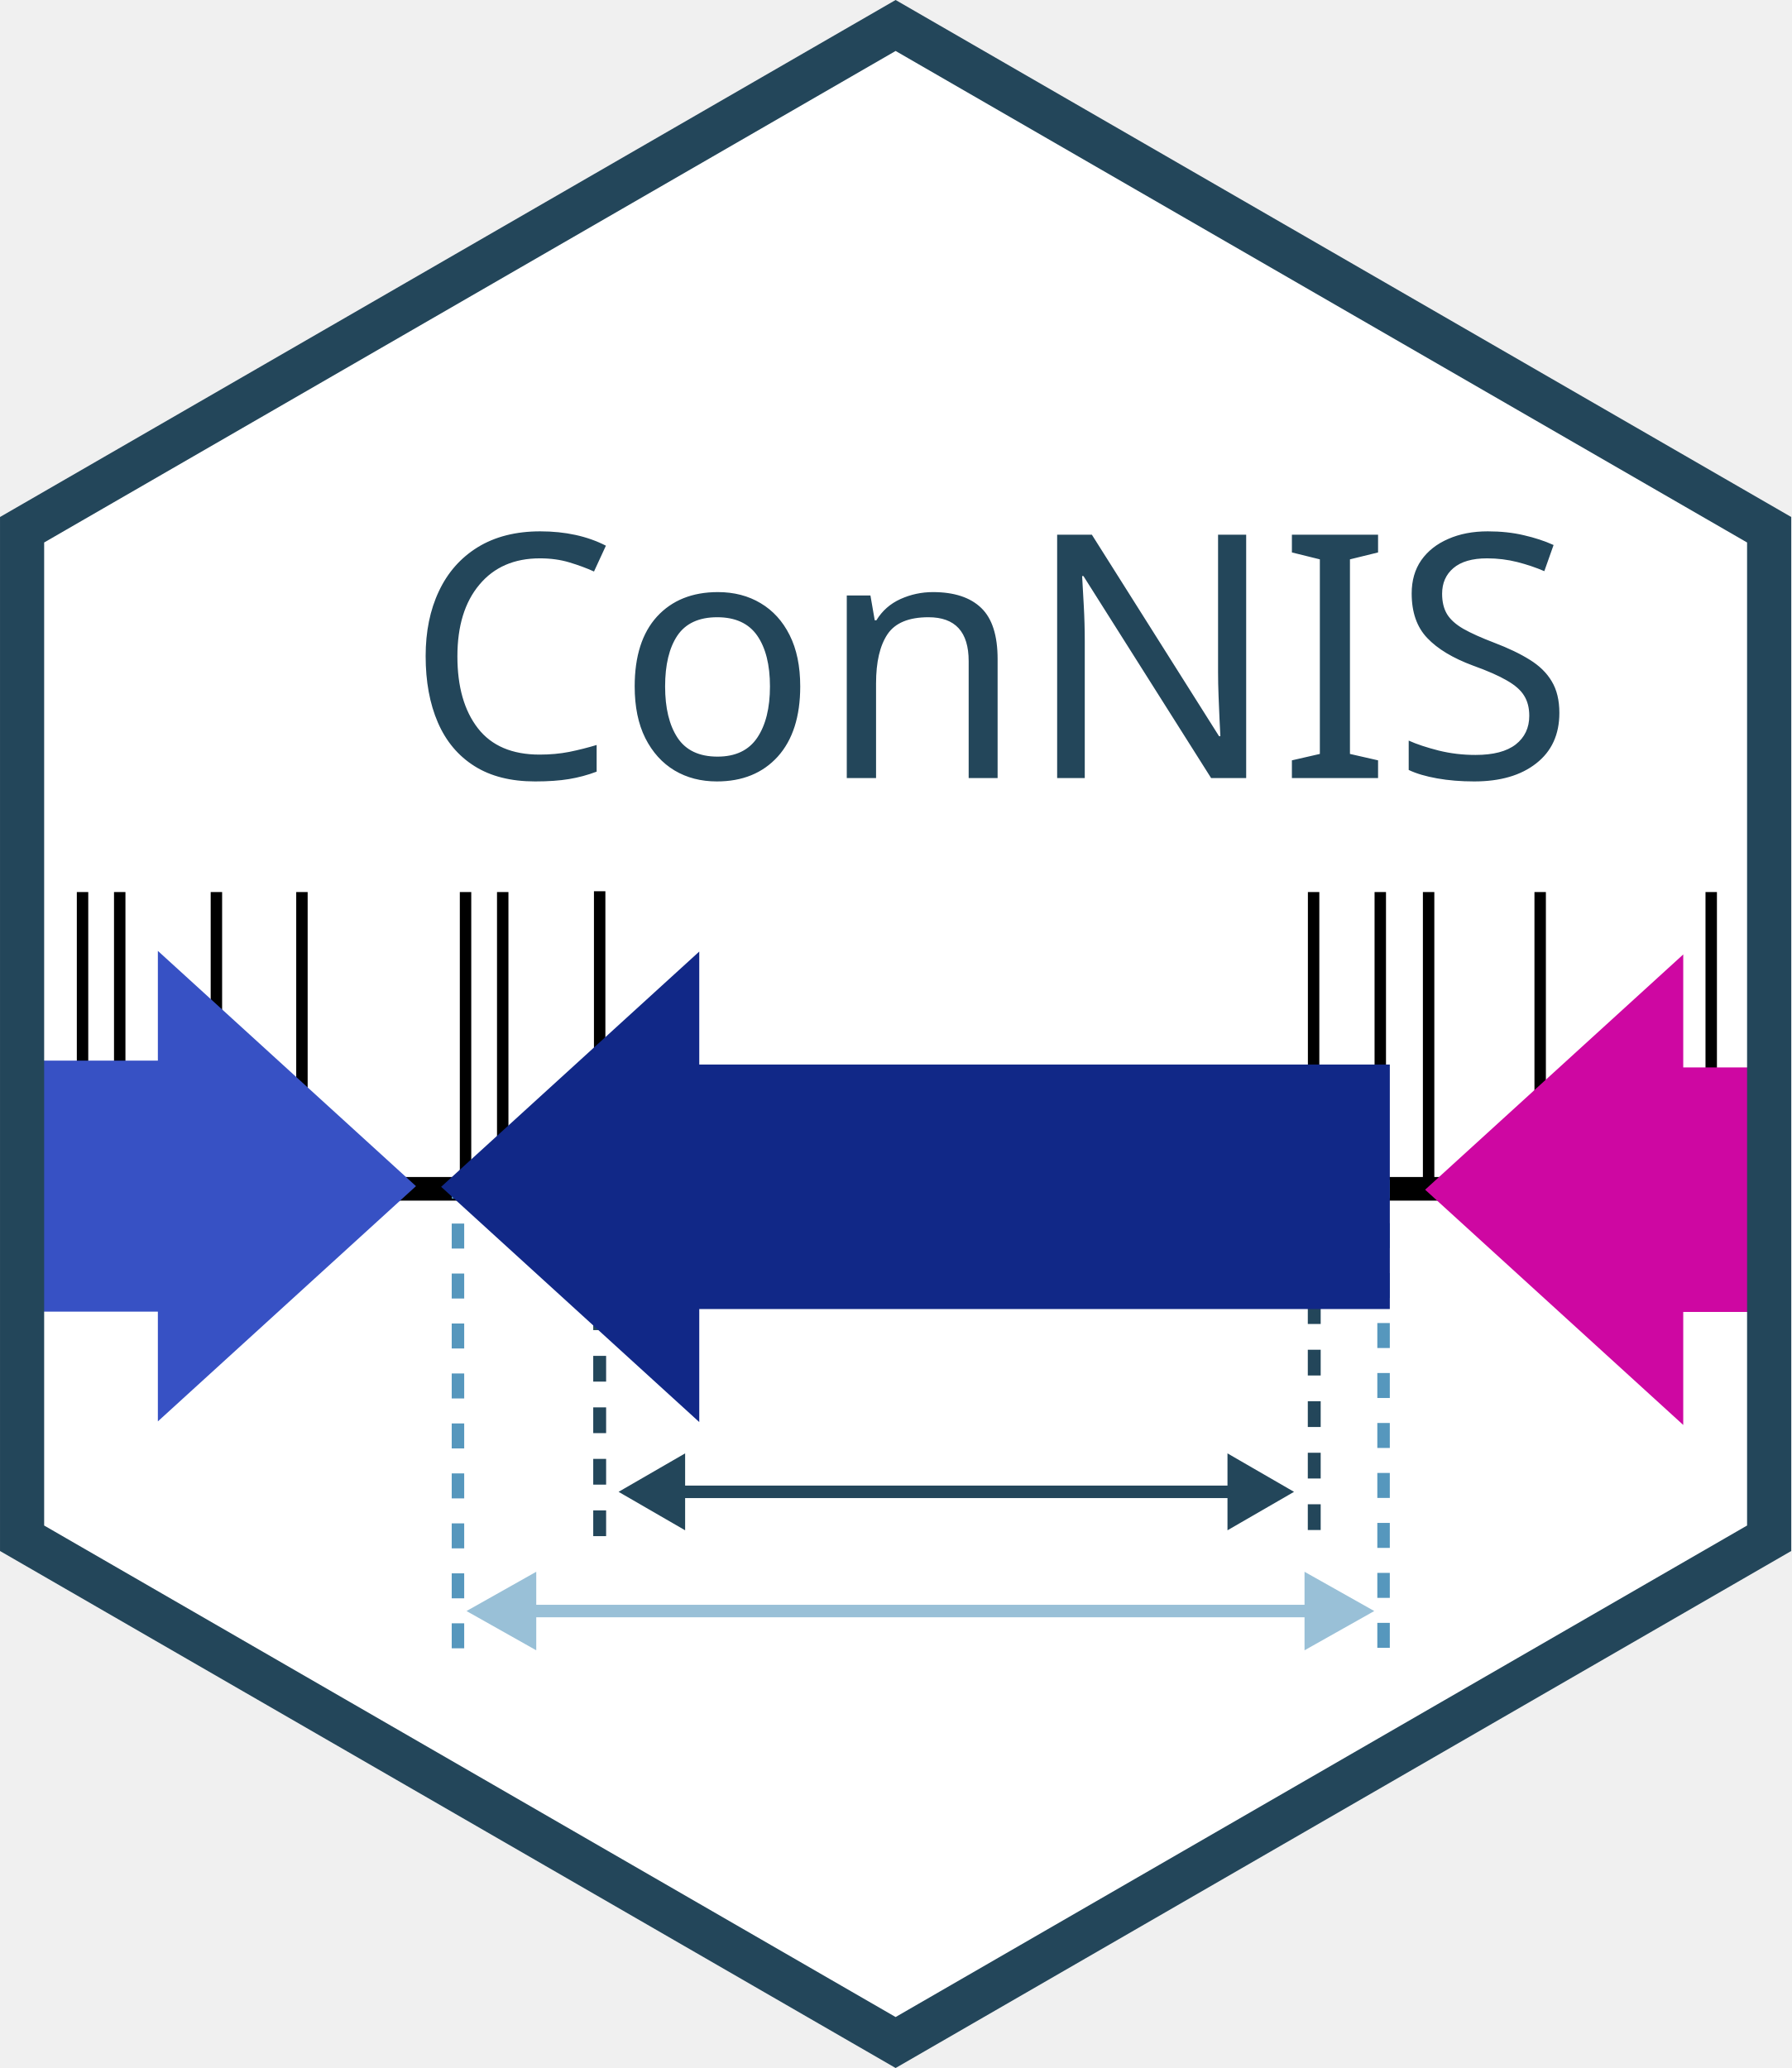
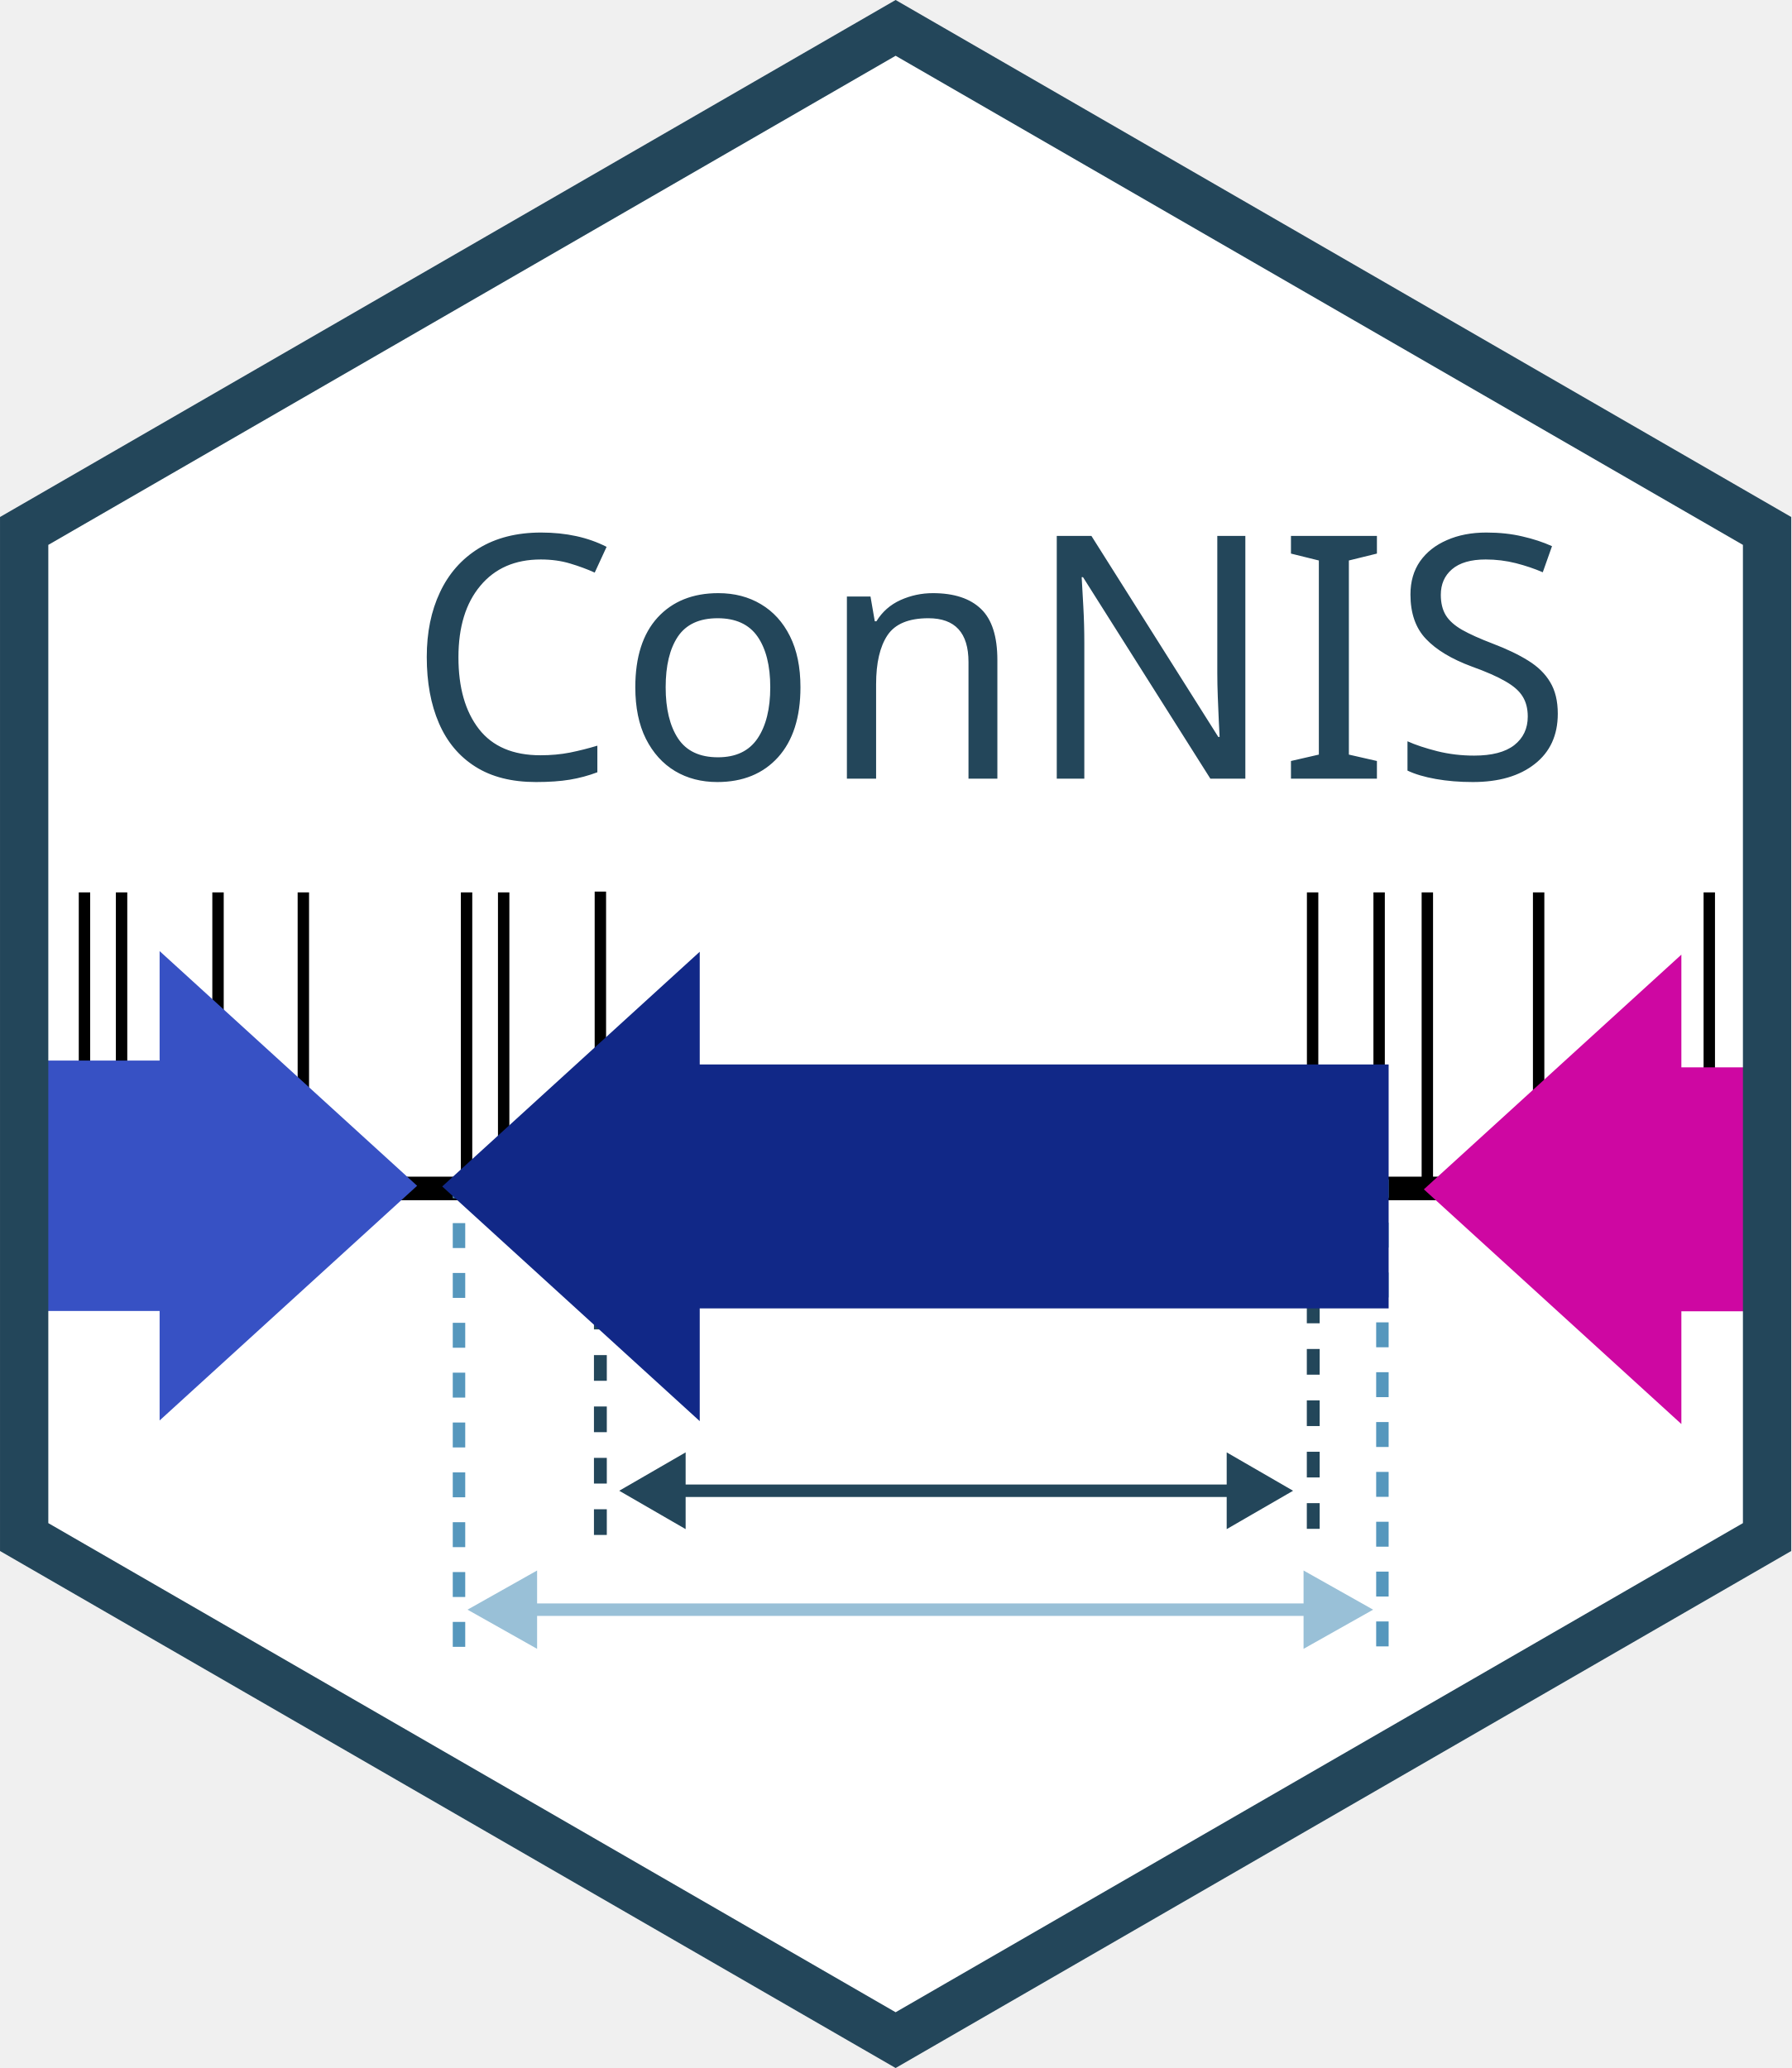
- <svg xmlns="http://www.w3.org/2000/svg" width="167.521mm" height="193.437mm" viewBox="0 0 167.521 193.437" version="1.1" id="svg1">
+ <svg xmlns="http://www.w3.org/2000/svg" width="167.921mm" height="193.898mm" viewBox="0 0 167.921 193.898" version="1.1" id="svg1">
  <defs id="defs1">
    <marker style="overflow:visible" id="Triangle" refX="0" refY="0" orient="auto-start-reverse" markerWidth="1" markerHeight="1" viewBox="0 0 1 1" preserveAspectRatio="xMidYMid">
      <path transform="scale(0.5)" style="fill:context-stroke;fill-rule:evenodd;stroke:context-stroke;stroke-width:1pt" d="M 5.77,0 -2.88,5 V -5 Z" id="path135" />
    </marker>
  </defs>
-   <g id="layer1" transform="translate(-23.81529,-45.67839)">
+   <g id="layer1" transform="translate(-23.61551,-45.4477)">
    <path style="fill:#ffffff;fill-opacity:1;stroke:none;stroke-width:3.141;stroke-dasharray:none;stroke-opacity:1" id="path10" d="m 100.719,164.09 -62.156,35.886 -62.156,-35.886 0,-71.772 62.156,-35.886 62.156,35.886 z" transform="matrix(1.314369,0,0,1.314369,56.89037,-26.11035)" />
    <path style="fill:#26383f;fill-opacity:0;stroke:none;stroke-width:3.141;stroke-dasharray:none;stroke-opacity:1" id="path4" d="m 100.719,164.09 -62.156,35.886 -62.156,-35.886 0,-71.772 62.156,-35.886 62.156,35.886 z" transform="matrix(0.6571844,0,0,0.6571844,82.23313,58.14322)" />
    <g id="g9" style="stroke:#000000;stroke-width:0.813;stroke-dasharray:none;stroke-opacity:1" transform="matrix(1.314369,0,0,1.314369,-22.69482,-104.651)">
      <path style="fill:none;stroke:#000000;stroke-width:0.813;stroke-linecap:butt;stroke-linejoin:miter;stroke-dasharray:none;stroke-opacity:1" d="M 144.976,199.104 V 177.857" id="path5-4-7-7" />
      <path style="fill:none;stroke:#000000;stroke-width:0.813;stroke-linecap:butt;stroke-linejoin:miter;stroke-dasharray:none;stroke-opacity:1" d="M 71.157,199.104 V 177.857" id="path5-4-7-8" />
      <path style="fill:none;stroke:#000000;stroke-width:0.813;stroke-linecap:butt;stroke-linejoin:miter;stroke-dasharray:none;stroke-opacity:1" d="M 128.855,199.104 V 177.857" id="path5-4-7-8-3" />
      <path style="fill:none;stroke:#000000;stroke-width:0.813;stroke-linecap:butt;stroke-linejoin:miter;stroke-dasharray:none;stroke-opacity:1" d="M 133.599,199.104 V 177.857" id="path5-4-7-4" />
      <path style="fill:#a18e5d;fill-opacity:1;stroke:#000000;stroke-width:0.813;stroke-linecap:butt;stroke-linejoin:miter;stroke-dasharray:none;stroke-opacity:1" d="M 157.147,199.104 V 177.857" id="path5-4-7-74" />
      <path style="fill:none;stroke:#000000;stroke-width:0.813;stroke-linecap:butt;stroke-linejoin:miter;stroke-dasharray:none;stroke-opacity:1" d="M 50.784,199.104 V 177.857" id="path5-4-7-563" />
      <path style="fill:none;stroke:#000000;stroke-width:0.813;stroke-linecap:butt;stroke-linejoin:miter;stroke-dasharray:none;stroke-opacity:1" d="M 68.511,199.104 V 177.857" id="path5-4-7-84" />
      <path style="fill:none;stroke:#000000;stroke-width:0.813;stroke-linecap:butt;stroke-linejoin:miter;stroke-dasharray:none;stroke-opacity:1" d="M 78.055,199.047 V 177.8" id="path5-4-7-84-7" />
      <path style="fill:none;stroke:#000000;stroke-width:0.813;stroke-linecap:butt;stroke-linejoin:miter;stroke-dasharray:none;stroke-opacity:1" d="M 41.259,199.104 V 177.857" id="path5-4-7-40" />
      <path style="fill:none;stroke:#000000;stroke-width:0.813;stroke-linecap:butt;stroke-linejoin:miter;stroke-dasharray:none;stroke-opacity:1" d="M 137.038,199.104 V 177.857" id="path5-4-7-75" />
      <path style="fill:none;stroke:#000000;stroke-width:0.813;stroke-linecap:butt;stroke-linejoin:miter;stroke-dasharray:none;stroke-opacity:1" d="M 43.905,199.104 V 177.857" id="path5-4-7-756" />
      <path style="fill:none;stroke:#000000;stroke-width:0.813;stroke-linecap:butt;stroke-linejoin:miter;stroke-dasharray:none;stroke-opacity:1" d="M 56.87,199.104 V 177.857" id="path5-4-7-48" />
    </g>
    <path style="fill:none;stroke:#000000;stroke-width:2.209;stroke-linecap:butt;stroke-linejoin:miter;stroke-dasharray:none;stroke-opacity:1" d="M 26.054,156.878 H 189.853" id="path5" />
    <path style="fill:none;stroke:#23465a;stroke-width:1.205;stroke-linecap:butt;stroke-linejoin:miter;stroke-dasharray:2.409, 2.409;stroke-dashoffset:0;stroke-opacity:1" d="M 146.728,188.793 V 154.526" id="path5-4-7-46" />
    <path style="fill:none;stroke:#23465a;stroke-width:1.205;stroke-linecap:butt;stroke-linejoin:miter;stroke-dasharray:2.409, 2.409;stroke-dashoffset:0;stroke-opacity:1" d="M 79.899,189.366 V 155.098" id="path5-4-7-84-7-1" />
    <path style="fill:none;stroke:#23465a;stroke-width:1.169;stroke-linecap:butt;stroke-linejoin:miter;stroke-dasharray:none;stroke-opacity:1;marker-start:url(#Triangle);marker-end:url(#Triangle)" d="m 85.818,185.222 h 54.868" id="path6" />
    <path style="fill:#000000;fill-opacity:1;stroke:#5697bd;stroke-width:1.168;stroke-linecap:butt;stroke-linejoin:miter;stroke-dasharray:2.337, 2.337;stroke-dashoffset:0;stroke-opacity:1" d="M 153.211,199.814 V 156.031" id="path5-4-7-46-3" />
    <path style="fill:#000000;fill-opacity:1;stroke:#5697bd;stroke-width:1.168;stroke-linecap:butt;stroke-linejoin:miter;stroke-dasharray:2.337, 2.337;stroke-dashoffset:0;stroke-opacity:1" d="M 66.645,199.857 V 156.813" id="path5-4-7-84-7-1-4" />
    <g id="g2" style="fill:#112887;fill-opacity:1" transform="matrix(2.466506,0,0,2.466506,-151.7331,-221.2335)">
      <path style="fill:#112887;fill-opacity:1;stroke:none;stroke-width:1.341;stroke-opacity:1" id="path3" d="m 170.601,58.859 -61.565,35.545 0,-71.09 z" transform="matrix(-0.1589751,0,0,-0.2509988,115.0212,167.9957)" />
      <rect style="fill:#112887;fill-opacity:1;stroke:none;stroke-width:0.339;stroke-opacity:1" id="rect4" width="26.505" height="9.273" x="97.366" y="148.585" />
    </g>
    <g id="g3" style="fill:#ce07a2;fill-opacity:1" transform="matrix(2.466506,0,0,2.466506,-151.7331,-221.2335)">
      <path style="fill:#ce07a2;fill-opacity:1;stroke:none;stroke-width:1.341;stroke-opacity:1" id="path3-1" d="m 170.601,58.859 -61.565,35.545 0,-71.09 z" transform="matrix(-0.1589751,0,0,-0.2509988,152.3309,168.1056)" />
      <rect style="fill:#ce07a2;fill-opacity:1;stroke:none;stroke-width:0.12;stroke-opacity:1" id="rect4-2" width="3.307" height="9.273" x="134.676" y="148.695" />
    </g>
    <g id="g1" style="fill:#3751c4;fill-opacity:1" transform="matrix(2.466506,0,0,2.466506,-151.7331,-221.2335)">
      <path style="fill:#3751c4;fill-opacity:1;stroke:none;stroke-width:1.341;stroke-opacity:1" id="path3-9" d="m 170.601,58.859 -61.565,35.545 0,-71.09 z" transform="matrix(0.1589751,0,0,0.2509988,59.82455,138.4234)" />
      <rect style="fill:#3751c4;fill-opacity:1;stroke:none;stroke-width:0.144;stroke-opacity:1" id="rect4-97" width="4.68" height="9.519" x="72.59" y="148.437" />
    </g>
    <text xml:space="preserve" style="font-style:normal;font-variant:normal;font-weight:normal;font-stretch:normal;font-size:31.548px;line-height:0.25;font-family:'Apple SD Gothic Neo';-inkscape-font-specification:'Apple SD Gothic Neo';fill:#23465a;fill-opacity:1;stroke-width:2.579;stroke-dasharray:none" x="62.352" y="117.261" id="text9" transform="scale(0.98988,1.010223)">
      <tspan id="tspan9" style="font-style:normal;font-variant:normal;font-weight:normal;font-stretch:normal;line-height:0.25;font-family:'Apple SD Gothic Neo';-inkscape-font-specification:'Apple SD Gothic Neo';fill:#23465a;fill-opacity:1;stroke-width:2.579;stroke-dasharray:none" x="62.352" y="117.261">ConNIS</tspan>
    </text>
-     <path style="fill:none;fill-opacity:1;stroke:#23465a;stroke-width:3.141;stroke-dasharray:none;stroke-opacity:1" id="path9" d="m 100.719,164.09 -62.156,35.886 -62.156,-35.886 0,-71.772 62.156,-35.886 62.156,35.886 z" transform="matrix(1.314369,0,0,1.314369,56.89037,-26.11035)" />
+     <path style="fill:none;fill-opacity:1;stroke:#23465a;stroke-width:3.445;stroke-dasharray:none;stroke-opacity:1" id="path9" d="m 100.719,164.09 -62.156,35.886 -62.156,-35.886 0,-71.772 62.156,-35.886 62.156,35.886 z" transform="matrix(1.314369,0,0,1.314369,56.89037,-26.11035)" />
    <g id="g13" transform="translate(0,53.975)">
      <path style="fill:none;stroke:#99c0d7;stroke-width:1.169;stroke-linecap:butt;stroke-linejoin:miter;stroke-dasharray:none;stroke-opacity:1" d="M 71.173,142.397 H 147.622" id="path11" />
      <path style="fill:#99c0d7;fill-opacity:1;stroke:#99c0d7;stroke-width:1.169;stroke-dasharray:none;stroke-dashoffset:0;stroke-opacity:1;paint-order:normal" id="path12" d="M 187.554,52.444 167.233,64.176 V 40.711 Z" transform="matrix(0.2954852,0,0,0.28819,96.57679,127.283)" />
      <path style="fill:#99c0d7;fill-opacity:1;stroke:#99c0d7;stroke-width:1.169;stroke-dasharray:none;stroke-dashoffset:0;stroke-opacity:1;paint-order:normal" id="path13" d="M 187.554,52.444 167.233,64.176 V 40.711 Z" transform="matrix(-0.2954852,0,0,-0.28819,123.2095,157.5106)" />
    </g>
  </g>
</svg>
